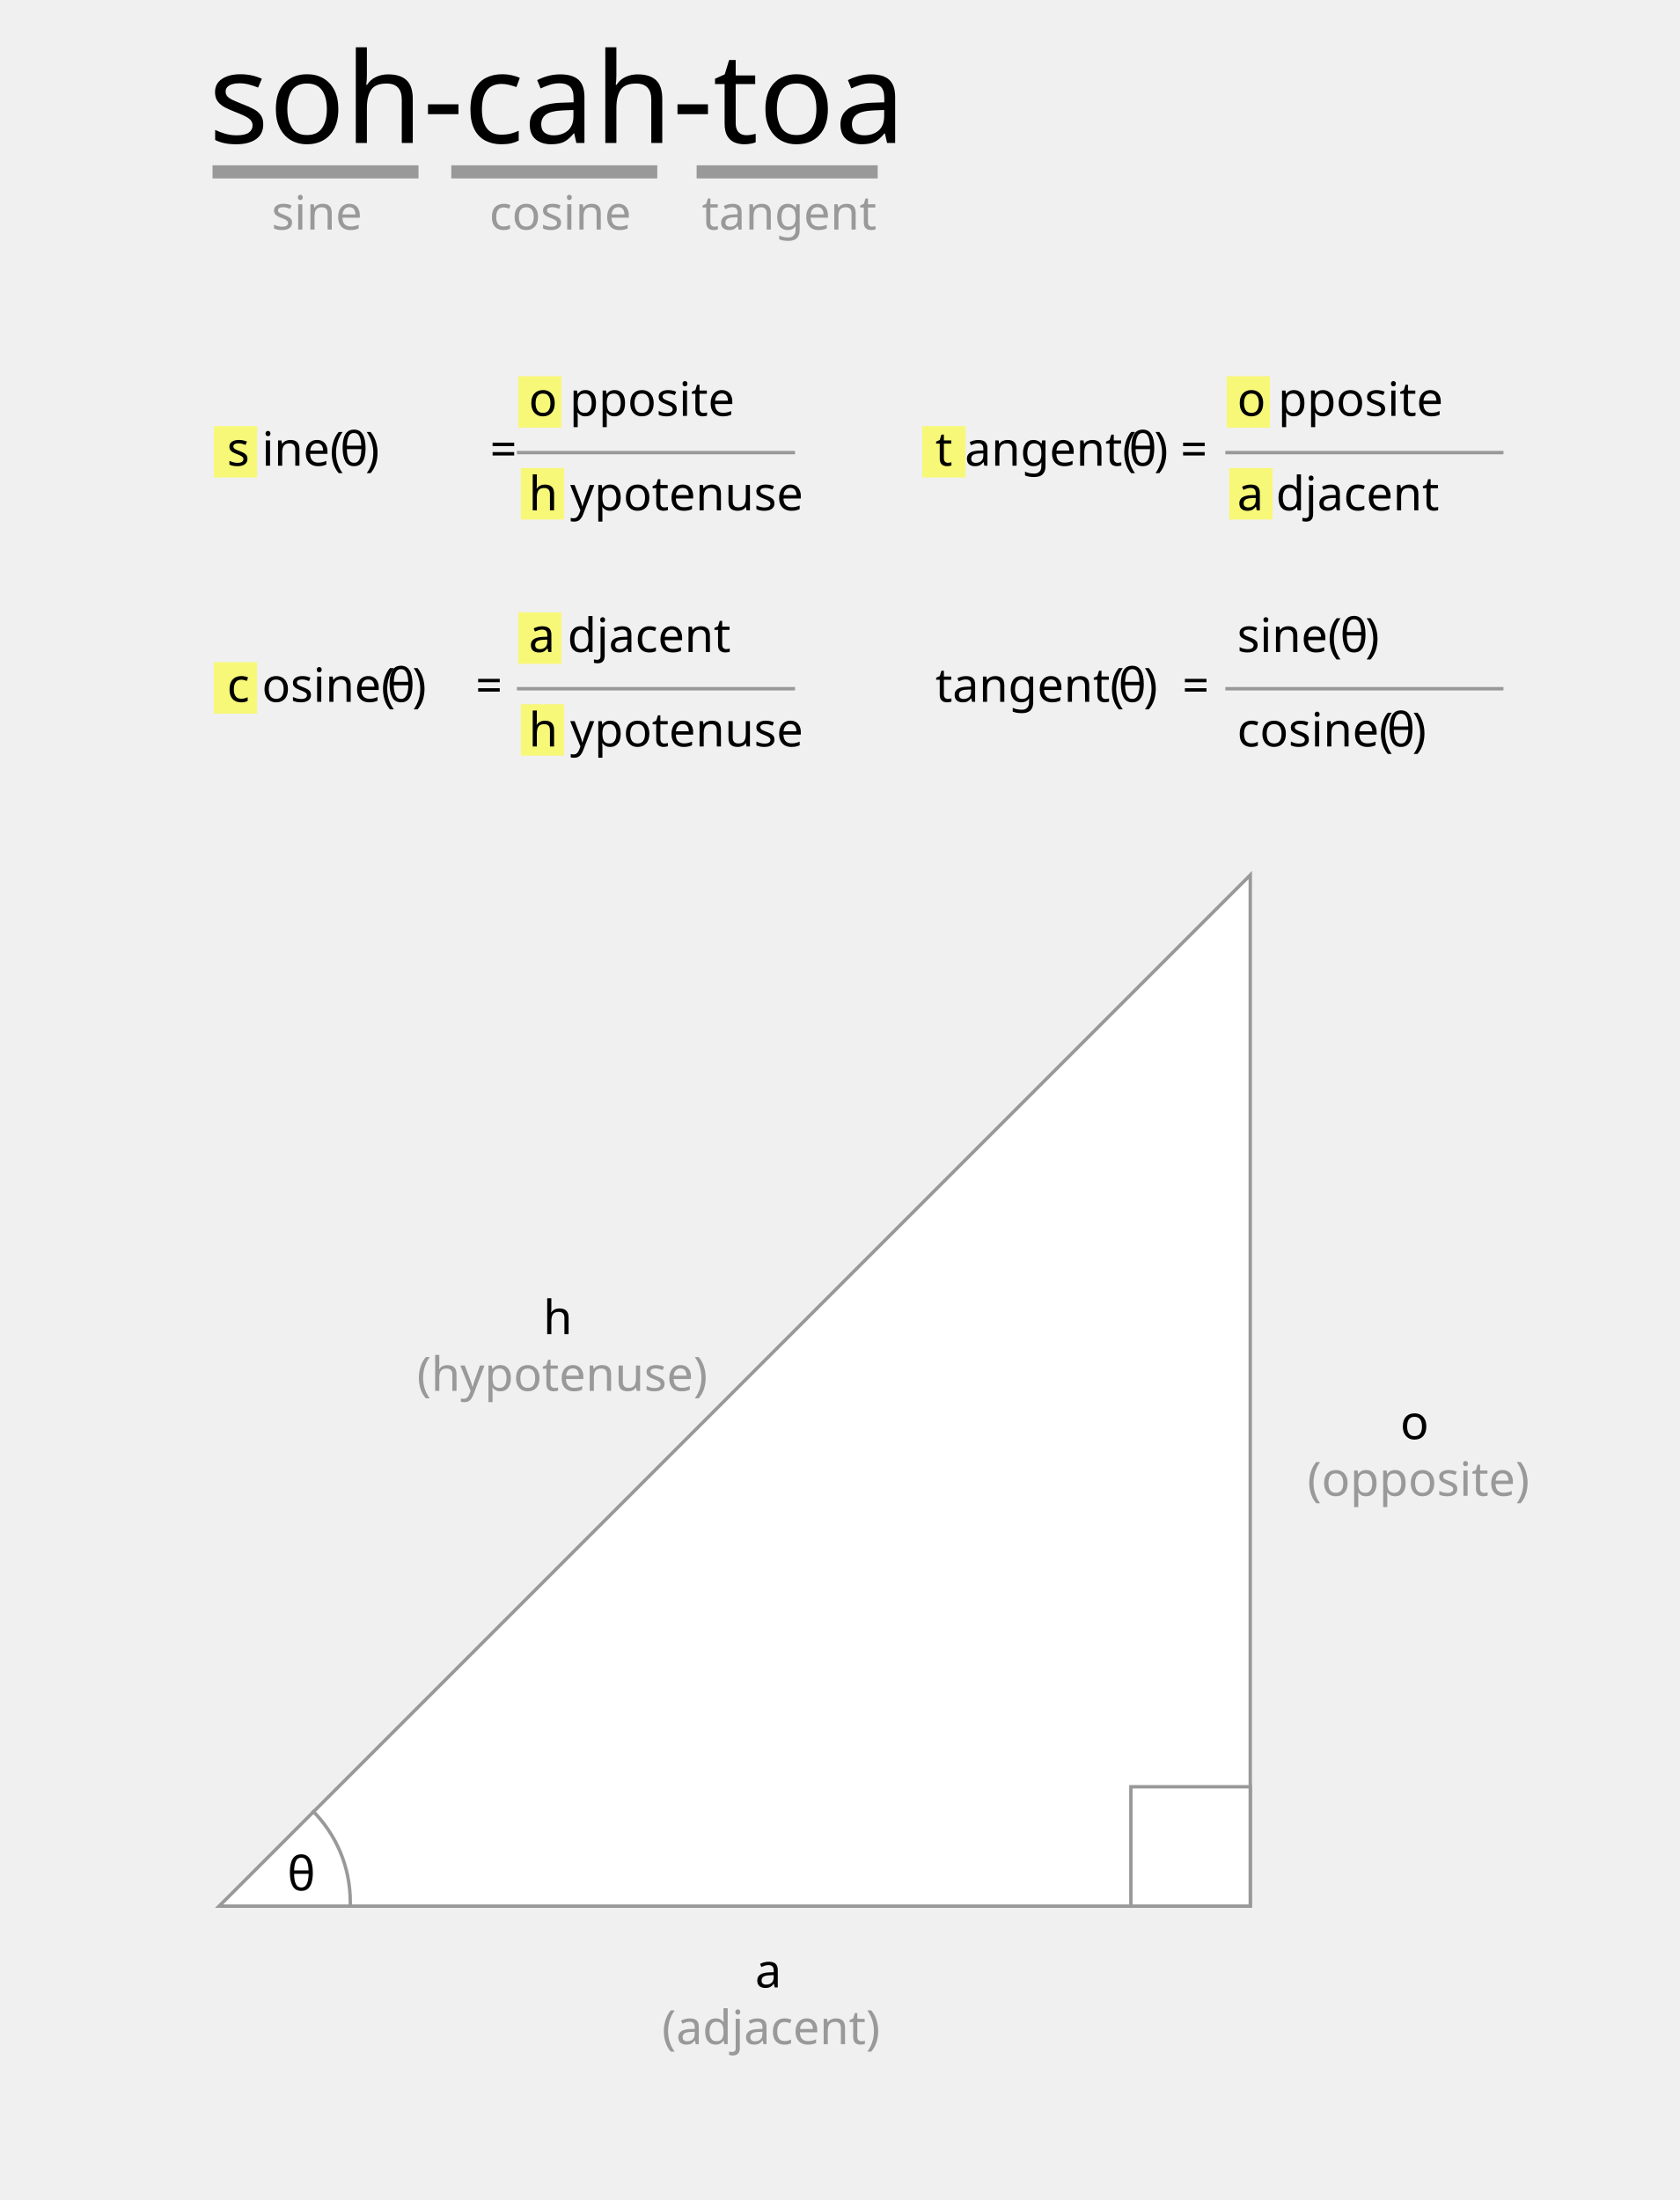
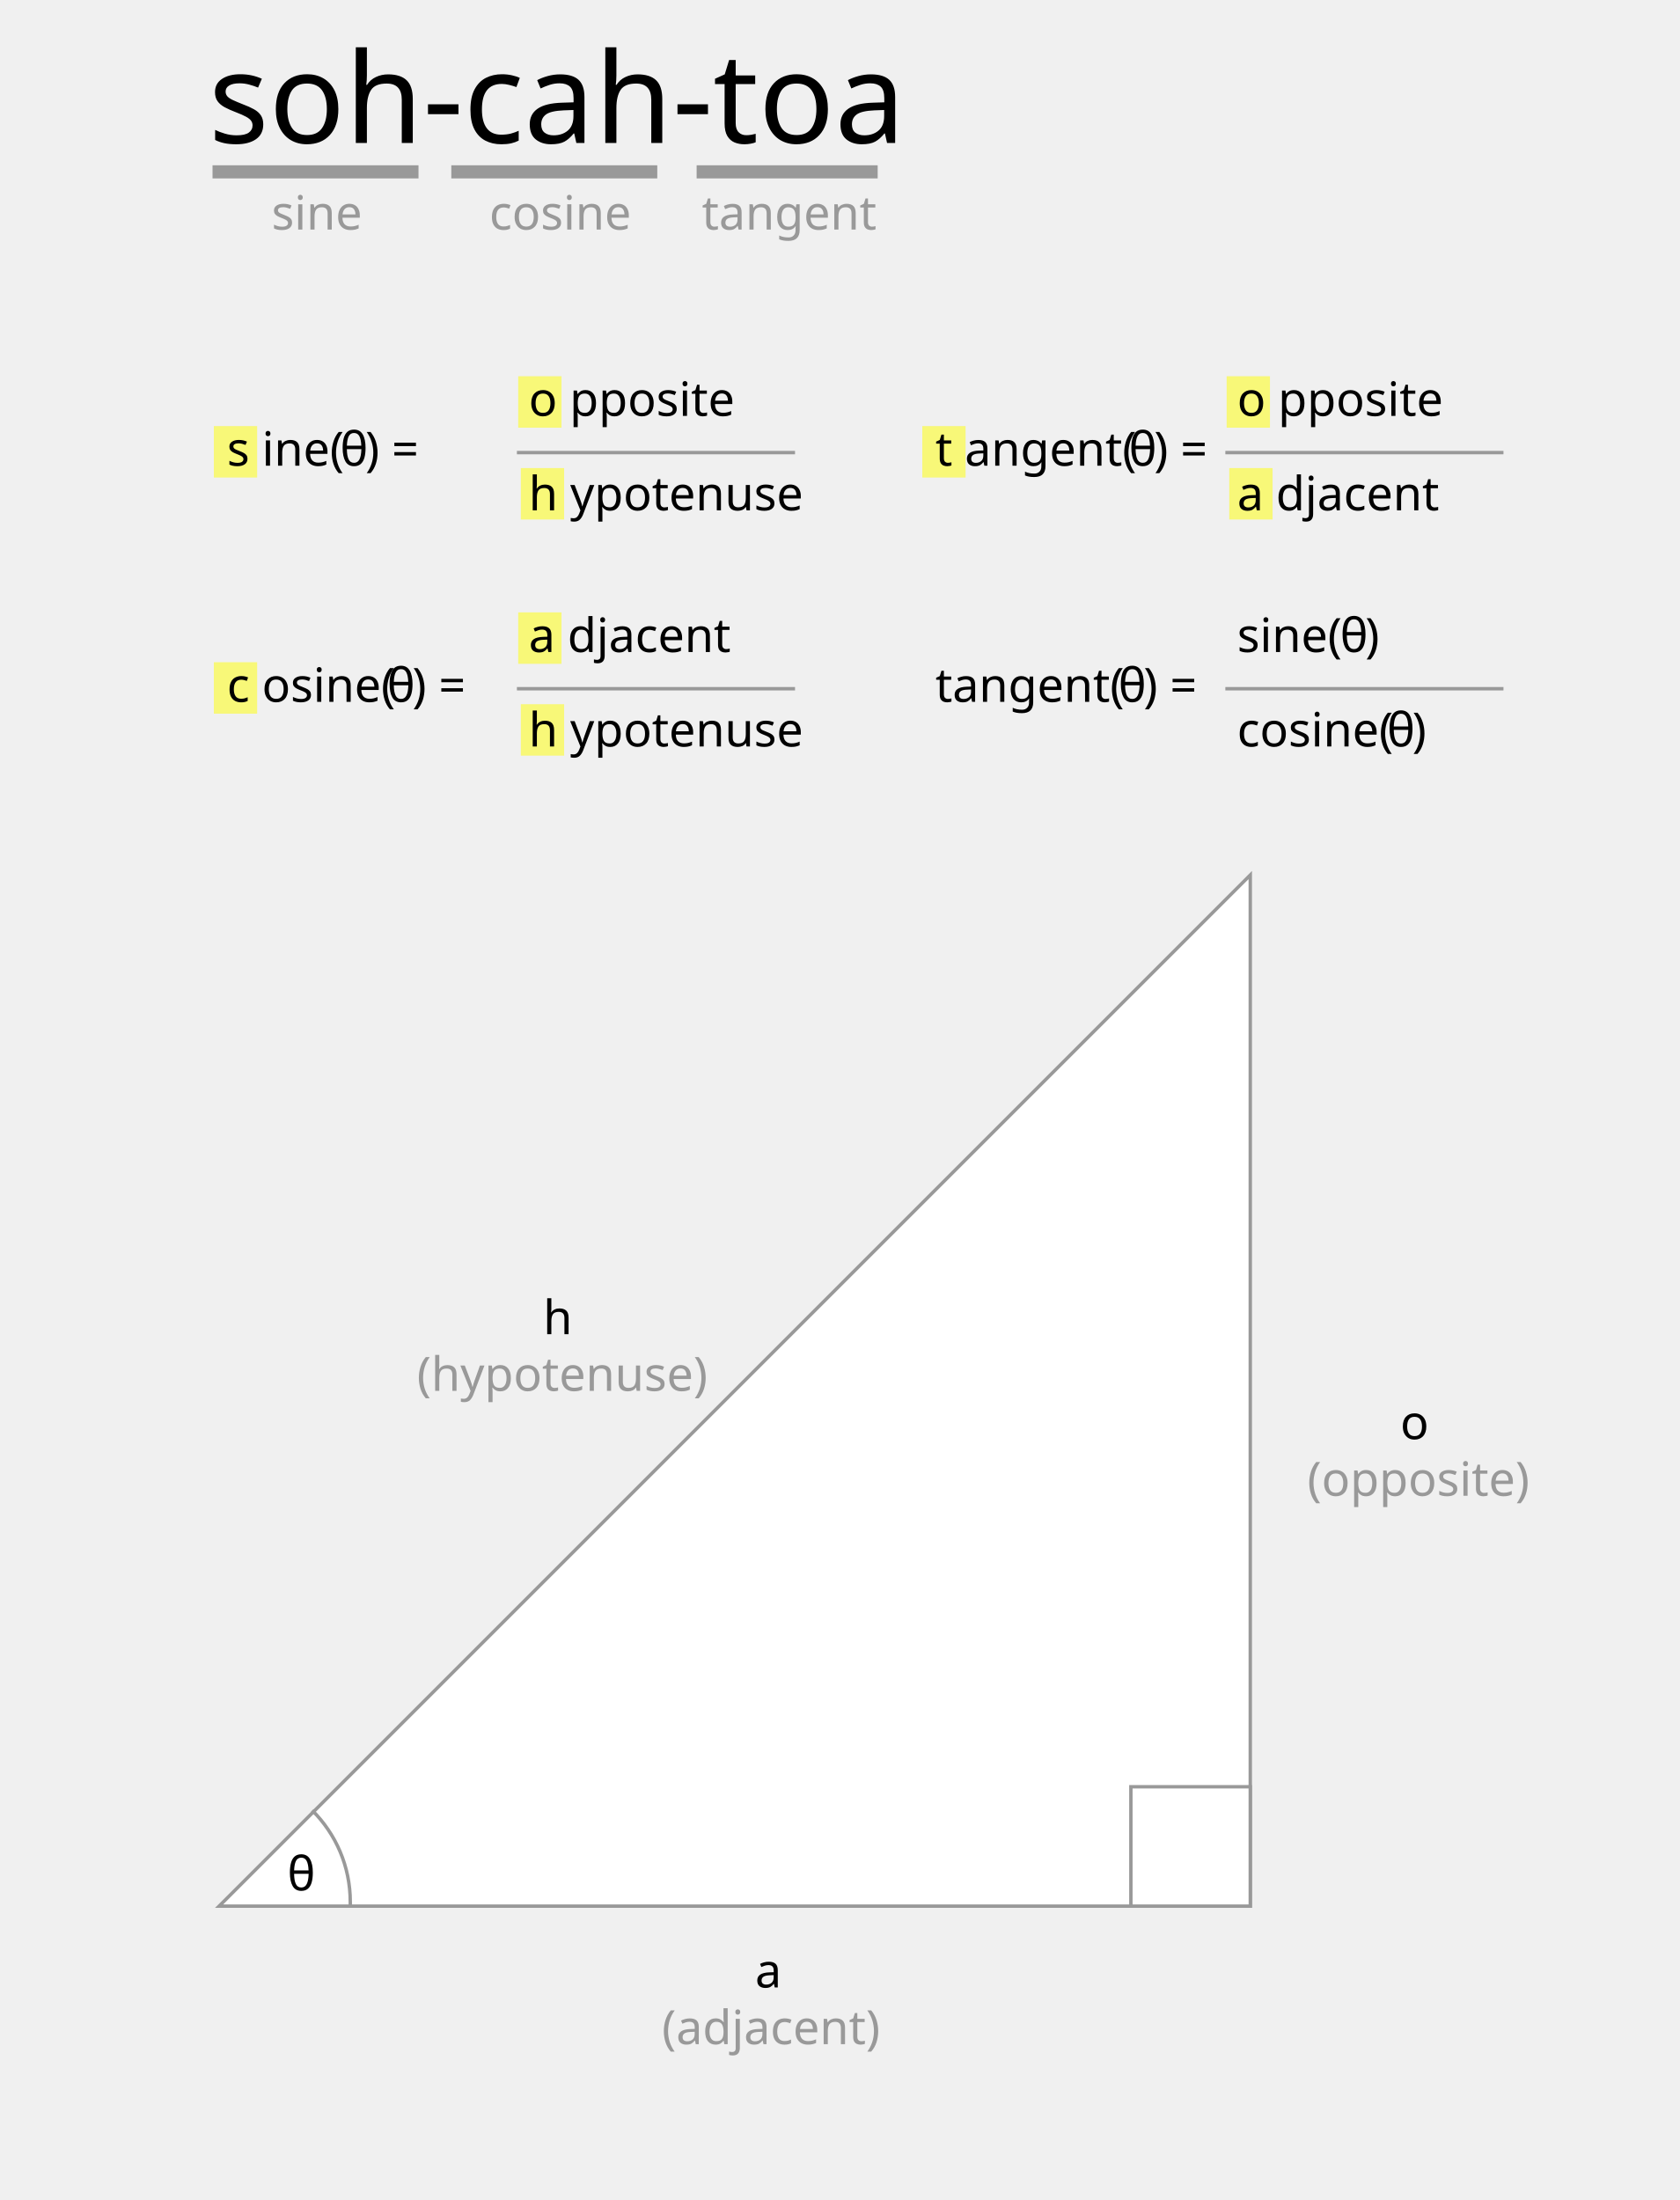
- <svg xmlns="http://www.w3.org/2000/svg" version="1.1" id="Layer_1" x="0px" y="0px" viewBox="0 0 640 838.5" enable-background="new 0 0 640 838.5" xml:space="preserve">
-   <rect x="81.5" y="162.4" opacity="0.5" fill="#FFFF00" width="16.5" height="19.6" />
-   <rect x="197.5" y="143.4" opacity="0.5" fill="#FFFF00" width="16.5" height="19.6" />
-   <rect x="198.5" y="178.4" opacity="0.5" fill="#FFFF00" width="16.5" height="19.6" />
-   <polygon fill="#FFFFFF" stroke="#999999" stroke-width="1.3" points="476.5,726.5 83.5,726.5 476.5,333.5 " />
-   <rect x="431" y="681" fill="#FFFFFF" stroke="#999999" stroke-width="1.3" width="45.5" height="45.5" />
-   <path fill="none" stroke="#999999" stroke-width="1.3" d="M119,690c9,9,14.5,21.3,14.5,35c0,0.5,0,1,0,1.5" />
-   <text transform="matrix(1 0 0 1 79.5 54.5)" font-family="'TheSerif-HP5Plain'" font-size="48">soh-cah-toa</text>
-   <line fill="none" stroke="#999999" stroke-width="5" x1="81" y1="65.5" x2="159.5" y2="65.5" />
-   <line fill="none" stroke="#999999" stroke-width="5" x1="172" y1="65.5" x2="250.5" y2="65.5" />
-   <line fill="none" stroke="#999999" stroke-width="5" x1="265.5" y1="65.5" x2="334.5" y2="65.5" />
-   <text transform="matrix(1 0 0 1 103.5 87.5)" fill="#999999" font-family="'TheSerif-HP5Plain'" font-size="18">sine</text>
-   <text transform="matrix(1 0 0 1 186.5 87.5)" fill="#999999" font-family="'TheSerif-HP5Plain'" font-size="18">cosine</text>
-   <text transform="matrix(1 0 0 1 267.5 87.5)" fill="#999999" font-family="'TheSerif-HP5Plain'" font-size="18">tangent</text>
+ <svg xmlns="http://www.w3.org/2000/svg" id="Layer_1" x="0" y="0" enable-background="new 0 0 640 838.5" version="1.1" viewBox="0 0 640 838.5" xml:space="preserve">
+   <rect width="16.5" height="19.6" x="81.5" y="162.4" fill="#FF0" opacity=".5" />
+   <rect width="16.5" height="19.6" x="197.5" y="143.4" fill="#FF0" opacity=".5" />
+   <rect width="16.5" height="19.6" x="198.5" y="178.4" fill="#FF0" opacity=".5" />
+   <polygon fill="#FFF" stroke="#999" stroke-width="1.3" points="476.5 726.5 83.5 726.5 476.5 333.5" />
+   <rect width="45.5" height="45.5" x="431" y="681" fill="#FFF" stroke="#999" stroke-width="1.3" />
+   <path fill="none" stroke="#999" stroke-width="1.3" d="M119,690c9,9,14.5,21.3,14.5,35c0,0.5,0,1,0,1.5" />
+   <text font-family="'TheSerif-HP5Plain'" font-size="48" transform="matrix(1 0 0 1 79.5 54.5)">soh-cah-toa</text>
+   <line x1="81" x2="159.5" y1="65.5" y2="65.5" fill="none" stroke="#999" stroke-width="5" />
+   <line x1="172" x2="250.5" y1="65.5" y2="65.5" fill="none" stroke="#999" stroke-width="5" />
+   <line x1="265.5" x2="334.5" y1="65.5" y2="65.5" fill="none" stroke="#999" stroke-width="5" />
+   <text fill="#999" font-family="'TheSerif-HP5Plain'" font-size="18" transform="matrix(1 0 0 1 103.5 87.5)">sine</text>
+   <text fill="#999" font-family="'TheSerif-HP5Plain'" font-size="18" transform="matrix(1 0 0 1 186.5 87.5)">cosine</text>
+   <text fill="#999" font-family="'TheSerif-HP5Plain'" font-size="18" transform="matrix(1 0 0 1 267.5 87.5)">tangent</text>
  <text transform="matrix(1 0 0 1 86.5 177.5)">
    <tspan x="0" y="0" font-family="'TheSerif-HP5Plain'" font-size="18">s ine(</tspan>
    <tspan x="43.1" y="0" font-family="'MyriadPro-Regular'" font-size="18">θ</tspan>
-     <tspan x="52.7" y="0" font-family="'TheSerif-HP5Plain'" font-size="18">)         =</tspan>
+     <tspan x="52.7" y="0" font-family="'TheSerif-HP5Plain'" font-size="18">) =</tspan>
  </text>
  <text transform="matrix(1 0 0 1 201.5 158.5)">
    <tspan x="0" y="0" font-family="'TheSerif-HP5Plain'" font-size="18">o pposite</tspan>
    <tspan x="0" y="36" font-family="'TheSerif-HP5Plain'" font-size="18">h ypotenuse</tspan>
  </text>
-   <line fill="none" stroke="#999999" stroke-width="1.3" x1="197" y1="172.5" x2="303" y2="172.5" />
-   <rect x="81.5" y="252.4" opacity="0.5" fill="#FFFF00" width="16.5" height="19.6" />
-   <rect x="197.5" y="233.4" opacity="0.5" fill="#FFFF00" width="16.5" height="19.6" />
-   <rect x="198.5" y="268.4" opacity="0.5" fill="#FFFF00" width="16.5" height="19.6" />
+   <line x1="197" x2="303" y1="172.5" y2="172.5" fill="none" stroke="#999" stroke-width="1.3" />
+   <rect width="16.5" height="19.6" x="81.5" y="252.4" fill="#FF0" opacity=".5" />
+   <rect width="16.5" height="19.6" x="197.5" y="233.4" fill="#FF0" opacity=".5" />
+   <rect width="16.5" height="19.6" x="198.5" y="268.4" fill="#FF0" opacity=".5" />
  <text transform="matrix(1 0 0 1 86.5 267.5)">
    <tspan x="0" y="0" font-family="'TheSerif-HP5Plain'" font-size="18">c osine(</tspan>
    <tspan x="61" y="0" font-family="'MyriadPro-Regular'" font-size="18">θ</tspan>
-     <tspan x="70.6" y="0" font-family="'TheSerif-HP5Plain'" font-size="18">)    =</tspan>
+     <tspan x="70.6" y="0" font-family="'TheSerif-HP5Plain'" font-size="18">) =</tspan>
  </text>
  <text transform="matrix(1 0 0 1 201.5 248.5)">
    <tspan x="0" y="0" font-family="'TheSerif-HP5Plain'" font-size="18">a djacent</tspan>
    <tspan x="0" y="36" font-family="'TheSerif-HP5Plain'" font-size="18">h ypotenuse</tspan>
  </text>
-   <line fill="none" stroke="#999999" stroke-width="1.3" x1="197" y1="262.5" x2="303" y2="262.5" />
-   <rect x="351.5" y="162.4" opacity="0.5" fill="#FFFF00" width="16.5" height="19.6" />
-   <rect x="467.5" y="143.4" opacity="0.5" fill="#FFFF00" width="16.5" height="19.6" />
-   <rect x="468.5" y="178.4" opacity="0.5" fill="#FFFF00" width="16.5" height="19.6" />
+   <line x1="197" x2="303" y1="262.5" y2="262.5" fill="none" stroke="#999" stroke-width="1.3" />
+   <rect width="16.5" height="19.6" x="351.5" y="162.4" fill="#FF0" opacity=".5" />
+   <rect width="16.5" height="19.6" x="467.5" y="143.4" fill="#FF0" opacity=".5" />
+   <rect width="16.5" height="19.6" x="468.5" y="178.4" fill="#FF0" opacity=".5" />
  <text transform="matrix(1 0 0 1 356.5 177.5)">
    <tspan x="0" y="0" font-family="'TheSerif-HP5Plain'" font-size="18">t angent(</tspan>
    <tspan x="73.7" y="0" font-family="'MyriadPro-Regular'" font-size="18">θ</tspan>
    <tspan x="83.3" y="0" font-family="'TheSerif-HP5Plain'" font-size="18">) =</tspan>
  </text>
  <text transform="matrix(1 0 0 1 471.5 158.5)">
    <tspan x="0" y="0" font-family="'TheSerif-HP5Plain'" font-size="18">o pposite</tspan>
    <tspan x="0" y="36" font-family="'TheSerif-HP5Plain'" font-size="18">a djacent</tspan>
  </text>
-   <line fill="none" stroke="#999999" stroke-width="1.3" x1="467" y1="172.5" x2="573" y2="172.5" />
+   <line x1="467" x2="573" y1="172.5" y2="172.5" fill="none" stroke="#999" stroke-width="1.3" />
  <text transform="matrix(1 0 0 1 356.5 267.5)">
    <tspan x="0" y="0" font-family="'TheSerif-HP5Plain'" font-size="18">tangent(</tspan>
    <tspan x="69.7" y="0" font-family="'MyriadPro-Regular'" font-size="18">θ</tspan>
-     <tspan x="79.3" y="0" font-family="'TheSerif-HP5Plain'" font-size="18">)  =</tspan>
+     <tspan x="79.3" y="0" font-family="'TheSerif-HP5Plain'" font-size="18">) =</tspan>
  </text>
  <text transform="matrix(1 0 0 1 471.5 248.5)">
    <tspan x="0" y="0" font-family="'TheSerif-HP5Plain'" font-size="18">sine(</tspan>
    <tspan x="39.2" y="0" font-family="'MyriadPro-Regular'" font-size="18">θ</tspan>
    <tspan x="48.8" y="0" font-family="'TheSerif-HP5Plain'" font-size="18">)</tspan>
    <tspan x="0" y="36" font-family="'TheSerif-HP5Plain'" font-size="18">cosine(</tspan>
    <tspan x="57.1" y="36" font-family="'MyriadPro-Regular'" font-size="18">θ</tspan>
    <tspan x="66.7" y="36" font-family="'TheSerif-HP5Plain'" font-size="18">)</tspan>
  </text>
-   <line fill="none" stroke="#999999" stroke-width="1.3" x1="467" y1="262.5" x2="573" y2="262.5" />
+   <line x1="467" x2="573" y1="262.5" y2="262.5" fill="none" stroke="#999" stroke-width="1.3" />
  <text transform="matrix(1 0 0 1 207.019 508.5)">
    <tspan x="0" y="0" font-family="'TheSerif-HP5Plain'" font-size="18">h</tspan>
-     <tspan x="-48.1" y="21.6" fill="#999999" font-family="'TheSerif-HP5Plain'" font-size="18">(hypotenuse)</tspan>
+     <tspan x="-48.1" y="21.6" fill="#999" font-family="'TheSerif-HP5Plain'" font-size="18">(hypotenuse)</tspan>
  </text>
  <text transform="matrix(1 0 0 1 287.7827 757.5)">
    <tspan x="0" y="0" font-family="'TheSerif-HP5Plain'" font-size="18">a</tspan>
-     <tspan x="-35.5" y="21.6" fill="#999999" font-family="'TheSerif-HP5Plain'" font-size="18">(adjacent)</tspan>
+     <tspan x="-35.5" y="21.6" fill="#999" font-family="'TheSerif-HP5Plain'" font-size="18">(adjacent)</tspan>
  </text>
  <text transform="matrix(1 0 0 1 533.666 548.5)">
    <tspan x="0" y="0" font-family="'TheSerif-HP5Plain'" font-size="18">o</tspan>
-     <tspan x="-35.4" y="21.6" fill="#999999" font-family="'TheSerif-HP5Plain'" font-size="18">(opposite)</tspan>
+     <tspan x="-35.4" y="21.6" fill="#999" font-family="'TheSerif-HP5Plain'" font-size="18">(opposite)</tspan>
  </text>
-   <text transform="matrix(1 0 0 1 109.5 720.5)" font-family="'MyriadPro-Regular'" font-size="18">θ</text>
+   <text font-family="'MyriadPro-Regular'" font-size="18" transform="matrix(1 0 0 1 109.5 720.5)">θ</text>
</svg>
